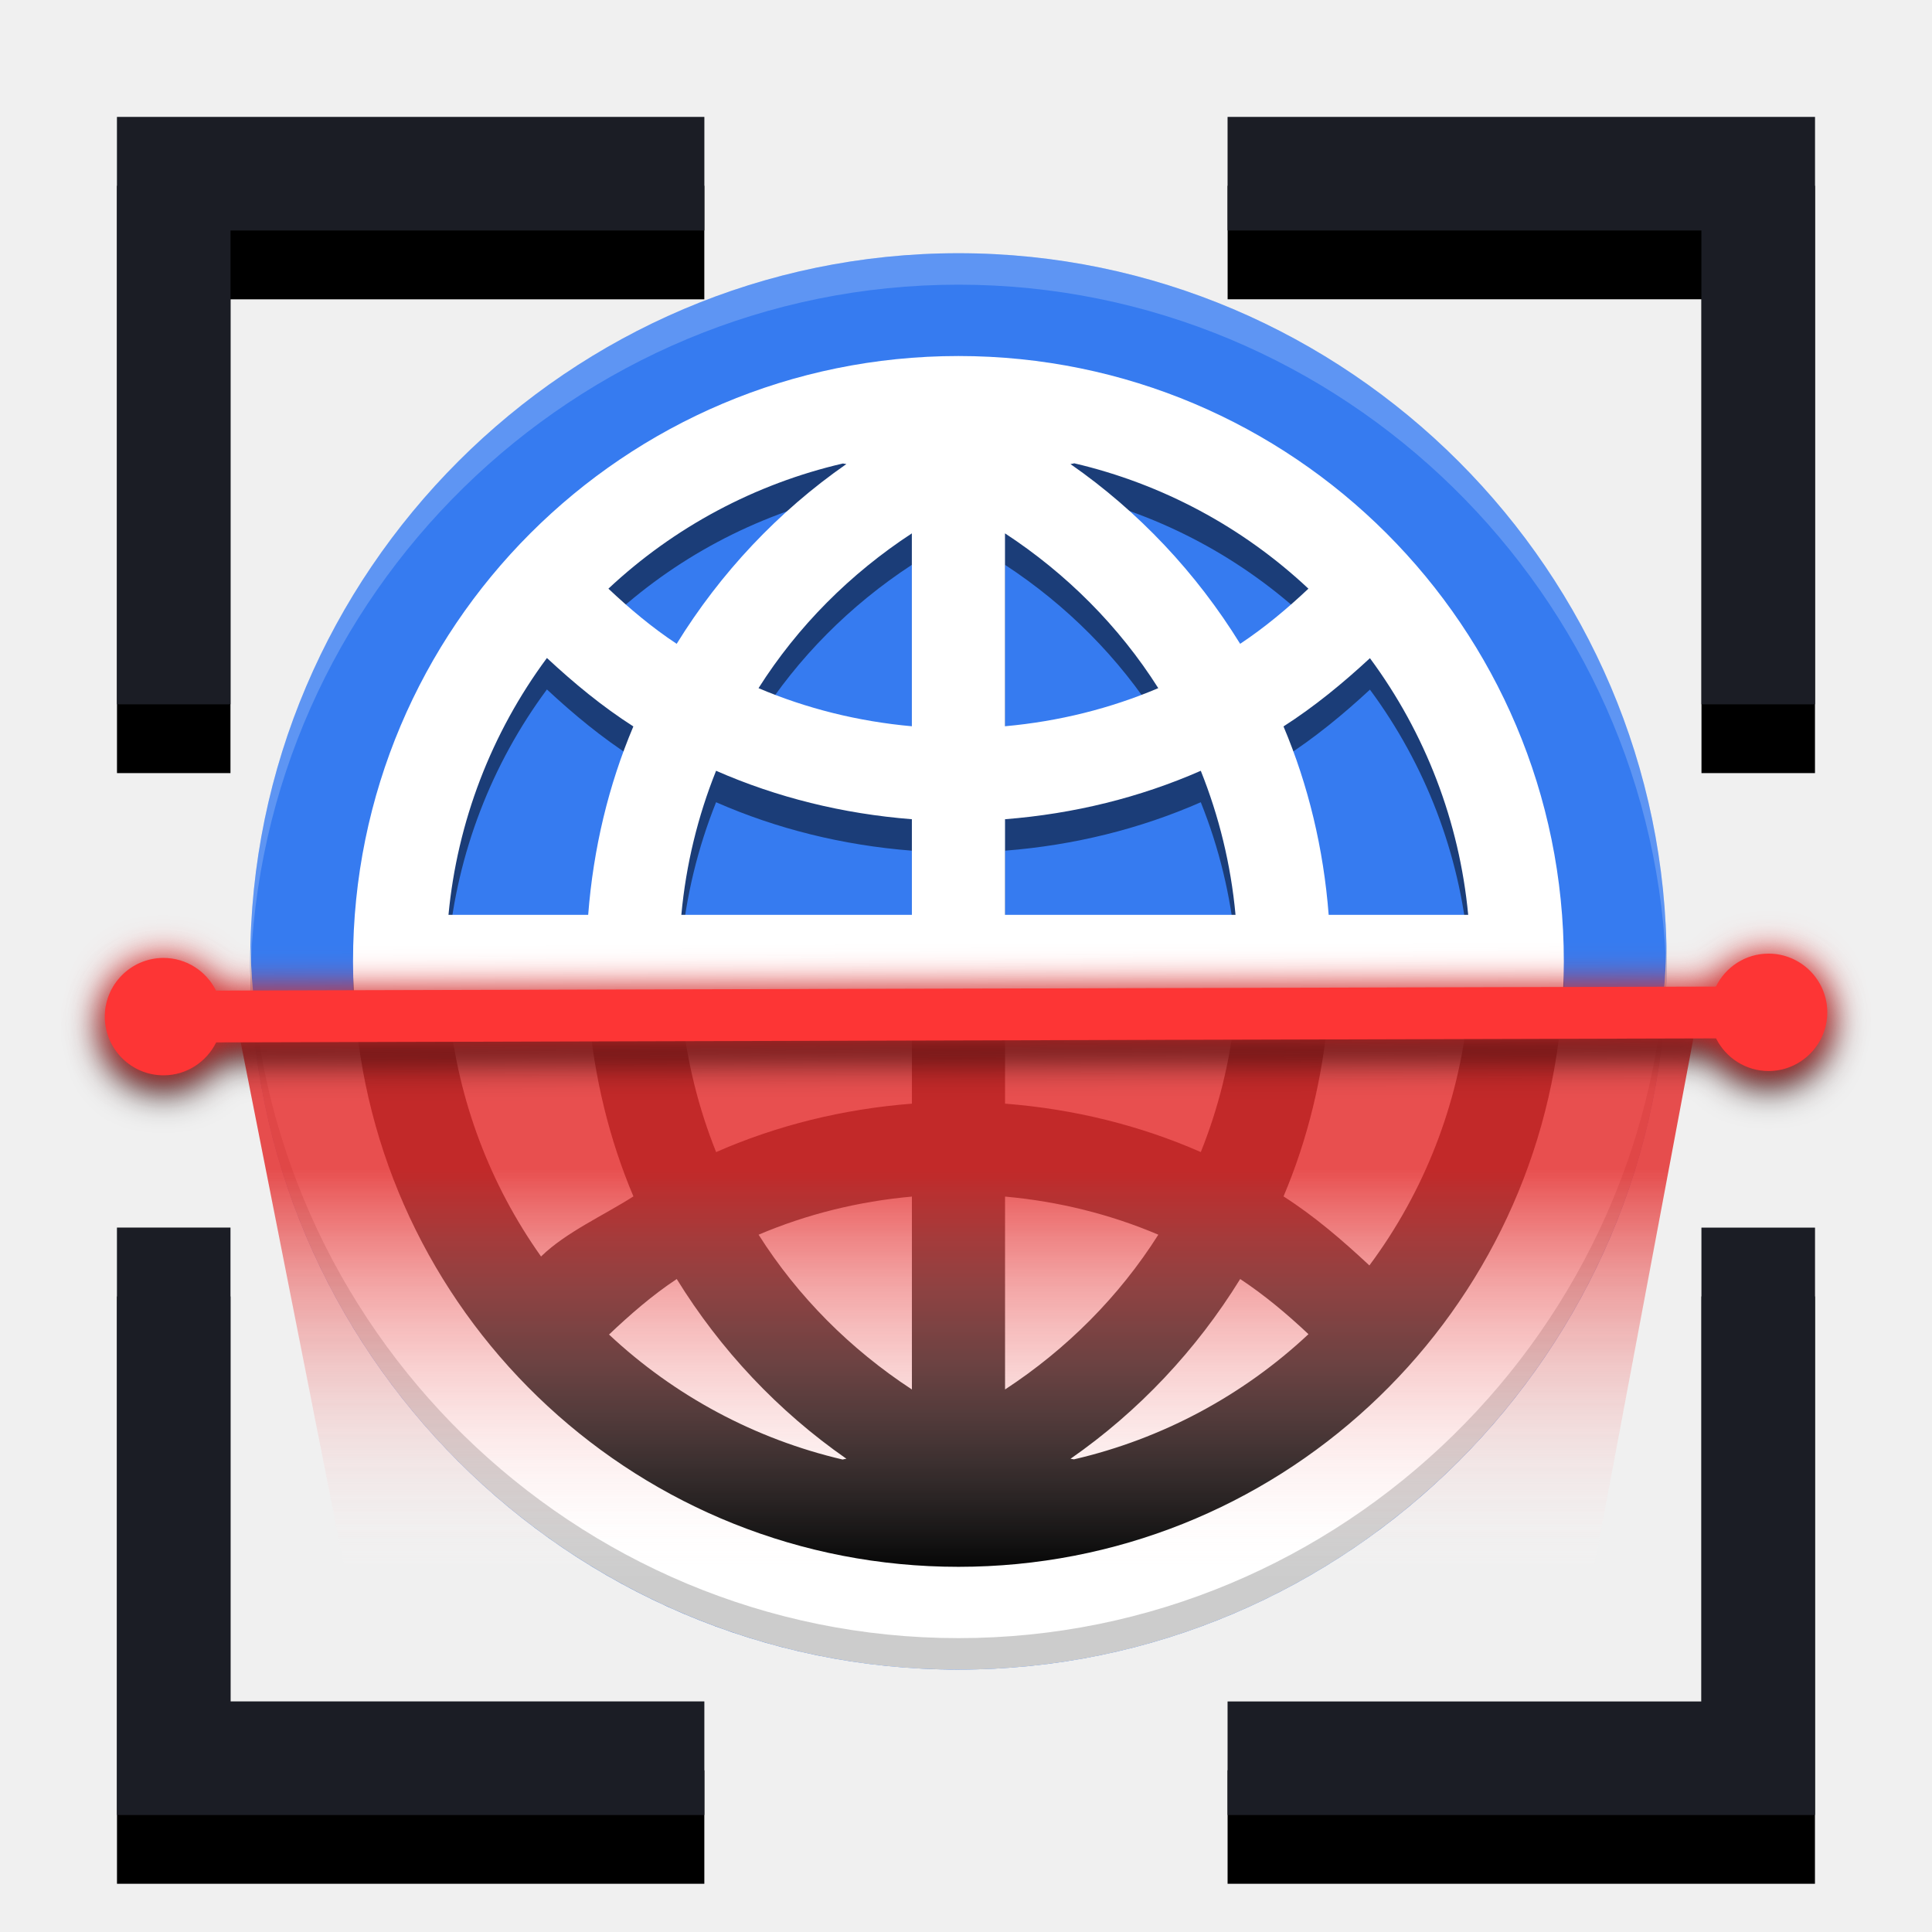
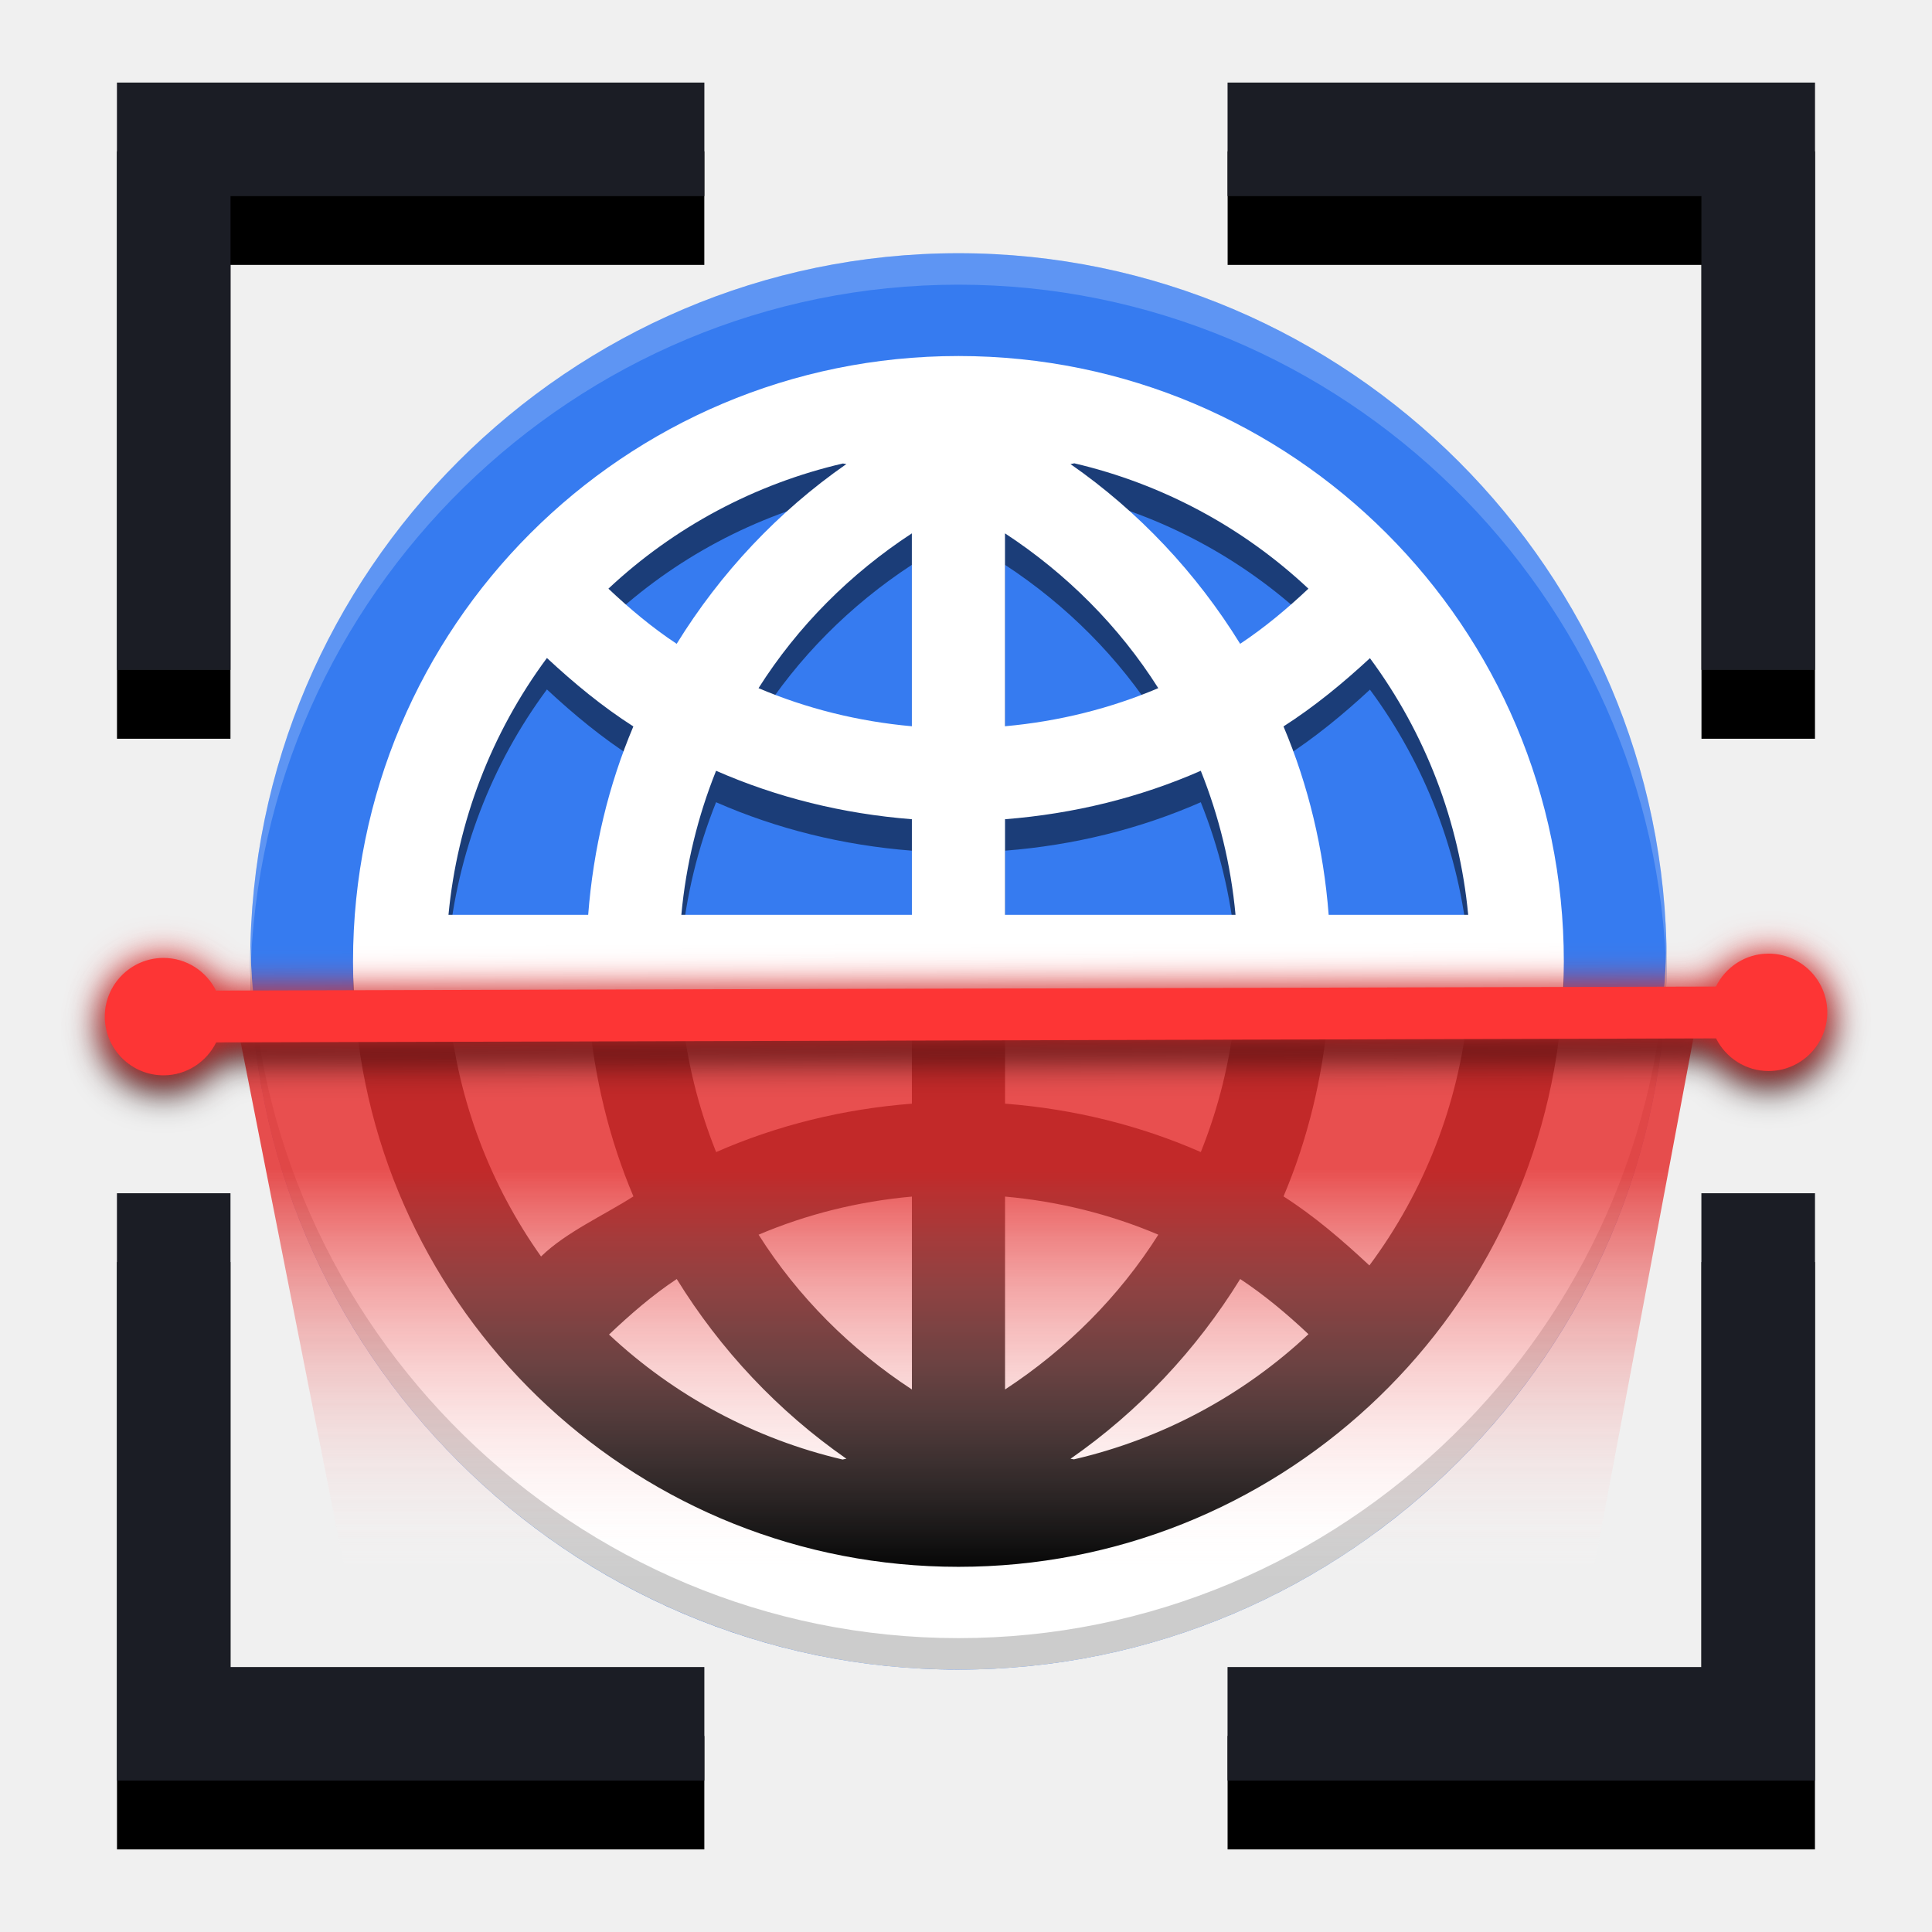
<svg xmlns="http://www.w3.org/2000/svg" width="512" height="512" version="1.1" viewBox="0 0 135.47 135.47">
  <defs>
    <linearGradient id="b" x1="969.23" x2="969.23" y1="1072.3" y2="817.88" gradientTransform="matrix(.11204 0 0 -.1131 -41.202 203.25)" gradientUnits="userSpaceOnUse">
      <stop stop-color="#e43030" offset="0" />
      <stop stop-color="#fff" stop-opacity="0" offset="1" />
    </linearGradient>
    <filter id="a" x="-.026" y="-.364" width="1.051" height="1.727" color-interpolation-filters="sRGB">
      <feGaussianBlur stdDeviation="1.293" />
    </filter>
  </defs>
-   <path d="m8.203 13.027v41.184h7.957v-33.224h33.226v-7.959zm77.877 0v7.959h33.226v33.224h7.959v-41.184zm-77.877 77.879v41.184h41.184v-7.957h-33.226v-33.226zm111.1 0v33.226h-33.226v7.957h41.186v-41.184z" color="#000000" color-rendering="auto" dominant-baseline="auto" image-rendering="auto" shape-rendering="auto" solid-color="#000000" stop-color="#000000" style="font-feature-settings:normal;font-variant-alternates:normal;font-variant-caps:normal;font-variant-east-asian:normal;font-variant-ligatures:normal;font-variant-numeric:normal;font-variant-position:normal;font-variation-settings:normal;inline-size:0;isolation:auto;mix-blend-mode:normal;shape-margin:0;shape-padding:0;text-decoration-color:#000000;text-decoration-line:none;text-decoration-style:solid;text-indent:0;text-orientation:mixed;text-transform:none;white-space:normal" />
-   <path d="m67.204 17.755c-27.296 0-49.658 22.364-49.658 49.658 0 27.294 22.364 49.658 49.658 49.658 27.294 0 49.658-22.363 49.658-49.658 0-27.296-22.363-49.658-49.658-49.658z" color="#000000" color-rendering="auto" dominant-baseline="auto" fill="#367bf0" image-rendering="auto" shape-rendering="auto" solid-color="#000000" stroke-width="1.095" style="font-feature-settings:normal;font-variant-alternates:normal;font-variant-caps:normal;font-variant-ligatures:normal;font-variant-numeric:normal;font-variant-position:normal;isolation:auto;mix-blend-mode:normal;shape-padding:0;text-decoration-color:#000000;text-decoration-line:none;text-decoration-style:solid;text-indent:0;text-orientation:mixed;text-transform:none;white-space:normal" />
+   <path d="m8.203 10.617v41.184h7.957v-33.224h33.226v-7.959zm77.877 0v7.959h33.226v33.224h7.959v-41.184zm-77.877 77.879v41.184h41.184v-7.957h-33.226v-33.226zm111.1 0v33.226h-33.226v7.957h41.186v-41.184z" color="#000000" color-rendering="auto" dominant-baseline="auto" image-rendering="auto" shape-rendering="auto" solid-color="#000000" stop-color="#000000" style="font-feature-settings:normal;font-variant-alternates:normal;font-variant-caps:normal;font-variant-east-asian:normal;font-variant-ligatures:normal;font-variant-numeric:normal;font-variant-position:normal;font-variation-settings:normal;inline-size:0;isolation:auto;mix-blend-mode:normal;shape-margin:0;shape-padding:0;text-decoration-color:#000000;text-decoration-line:none;text-decoration-style:solid;text-indent:0;text-orientation:mixed;text-transform:none;white-space:normal" />
+   <path d="m67.204 17.755c-27.296 0-49.658 22.364-49.658 49.658s22.364 49.658 49.658 49.658 49.658-22.363 49.658-49.658c0-27.296-22.363-49.658-49.658-49.658z" color="#000000" color-rendering="auto" dominant-baseline="auto" fill="#367bf0" image-rendering="auto" shape-rendering="auto" solid-color="#000000" stroke-width="1.095" style="font-feature-settings:normal;font-variant-alternates:normal;font-variant-caps:normal;font-variant-ligatures:normal;font-variant-numeric:normal;font-variant-position:normal;isolation:auto;mix-blend-mode:normal;shape-padding:0;text-decoration-color:#000000;text-decoration-line:none;text-decoration-style:solid;text-indent:0;text-orientation:mixed;text-transform:none;white-space:normal" />
  <path d="m67.204 27.17c-23.445 0-42.45 19.004-42.45 42.45 0 23.444 19.004 42.45 42.45 42.45 23.444 0 42.45-19.004 42.45-42.45 0-23.445-19.004-42.45-42.45-42.45zm8.123 7.523c6.15 1.437 11.813 4.468 16.418 8.79-1.494 1.405-3.07 2.73-4.787 3.867-3.068-4.97-7.111-9.273-11.898-12.604 0.091-0.019 0.183-0.026 0.268-0.053zm-16.223 0.013c0.079 0.021 0.163 0.021 0.242 0.04-4.787 3.331-8.831 7.634-11.898 12.604-1.724-1.137-3.293-2.462-4.787-3.867 4.613-4.322 10.284-7.349 16.444-8.778zm4.834 4.898v13.527c-3.782-0.341-7.4-1.248-10.751-2.672 2.755-4.349 6.439-8.032 10.751-10.854zm6.531 0c4.309 2.823 7.994 6.505 10.748 10.854-3.35 1.424-6.969 2.332-10.748 2.672zm-32.12 8.739c1.888 1.756 3.873 3.401 6.061 4.8-1.737 4.107-2.808 8.56-3.167 13.21h-9.796c0.617-6.52 3.004-12.749 6.903-18.01zm57.709 0.013c3.892 5.259 6.276 11.484 6.89 17.997h-9.783c-0.359-4.649-1.431-9.103-3.167-13.21 2.181-1.399 4.173-3.038 6.061-4.787zm-45.846 7.896c4.258 1.869 8.881 3.017 13.728 3.397v6.705h-16.165c0.327-3.539 1.163-6.928 2.436-10.102zm33.986 0c1.273 3.174 2.109 6.563 2.436 10.102h-16.163v-6.705c4.845-0.38 9.469-1.528 13.727-3.397zm-52.735 16.635h9.783c0.359 4.649 1.431 9.103 3.167 13.21-2.103 1.346-4.715 2.502-6.477 4.213-3.65-5.14-5.883-11.15-6.473-17.424zm16.314 0h16.165v6.707c-4.847 0.378-9.47 1.526-13.728 3.395-1.273-3.174-2.109-6.563-2.436-10.102zm22.696 0h16.162c-0.328 3.54-1.163 6.928-2.436 10.102-4.258-1.869-8.881-3.017-13.727-3.395zm22.693 0h9.796c-0.62 6.537-3.021 12.78-6.943 18.05-1.886-1.758-3.833-3.442-6.02-4.84 1.737-4.107 2.808-8.56 3.167-13.21zm-29.224 13.223v13.527c-4.311-2.823-7.995-6.505-10.751-10.854 3.35-1.424 6.969-2.332 10.751-2.672zm6.531 0c3.78 0.341 7.398 1.248 10.748 2.672-2.755 4.349-6.439 8.032-10.748 10.854zm-23.021 5.78c3.068 4.97 7.111 9.273 11.898 12.604-0.091 0.019-0.183 0.026-0.268 0.053-6.133-1.435-11.781-4.458-16.379-8.764 1.49-1.409 3.031-2.755 4.749-3.892zm39.51 0c1.718 1.137 3.293 2.462 4.787 3.867-4.613 4.322-10.284 7.349-16.444 8.778-0.079-0.021-0.163-0.021-0.242-0.04 4.787-3.331 8.831-7.634 11.898-12.604z" opacity=".5" stroke-width="1.095" />
  <path d="m17.558 66.309c3.36e-4 0.015 0.001 0.03 0.002 0.045 3.45e-4 -0.015 7.7e-5 -0.03 4.31e-4 -0.045zm0.002 0.045c-0.008 0.352-0.014 0.705-0.014 1.058 0 21.936 14.447 40.684 34.287 47.2 0.002 7.4e-4 0.005 2e-3 0.007 3e-3 0.8 0.263 1.608 0.505 2.424 0.727 0.082 0.022 0.163 0.045 0.246 0.067 0.223 0.06 0.447 0.117 0.672 0.174 0.119 0.03 0.238 0.059 0.358 0.088 0.217 0.053 0.433 0.106 0.652 0.156 0.089 0.02 0.178 0.039 0.268 0.059 0.216 0.048 0.432 0.097 0.649 0.142 0.162 0.034 0.325 0.065 0.487 0.098 0.195 0.039 0.392 0.077 0.588 0.114 0.164 0.031 0.329 0.06 0.494 0.089 0.245 0.043 0.49 0.084 0.736 0.123 0.108 0.017 0.215 0.036 0.322 0.052 0.364 0.056 0.73 0.107 1.097 0.155 0.08 0.01 0.159 0.02 0.239 0.03 0.302 0.038 0.604 0.072 0.908 0.105 0.098 0.011 0.196 0.021 0.295 0.031 0.374 0.037 0.748 0.072 1.125 0.101 0.4 0.031 0.803 0.056 1.206 0.077 0.054 3e-3 0.108 5e-3 0.161 7e-3 0.344 0.017 0.689 0.03 1.035 0.04 0.069 2e-3 0.139 4e-3 0.208 5e-3 0.397 9e-3 0.795 0.016 1.195 0.016 7.385 0 14.409-1.639 20.726-4.568 1.17e-4 -7e-5 3.2e-4 5e-5 4.37e-4 0 0.824-0.382 1.635-0.787 2.435-1.212 1.599-0.851 3.146-1.786 4.636-2.8h4.21e-4c0.015-0.011 0.03-0.021 0.046-0.032 0.345-0.235 0.685-0.475 1.024-0.719 0.078-0.056 0.155-0.113 0.232-0.17 0.275-0.201 0.548-0.403 0.819-0.609 0.097-0.073 0.192-0.147 0.288-0.222 0.264-0.203 0.525-0.409 0.785-0.618 0.082-0.066 0.163-0.131 0.246-0.198 0.284-0.231 0.565-0.464 0.842-0.702 0.055-0.047 0.111-0.093 0.165-0.141 0.333-0.286 0.663-0.576 0.989-0.87 0.682-0.617 1.347-1.254 1.995-1.907l4e-3 -4e-3c4e-3 -4e-3 6e-3 -7e-3 0.01-0.011 0.31-0.313 0.615-0.631 0.917-0.951 0.028-0.029 0.054-0.059 0.082-0.088 0.286-0.306 0.569-0.616 0.848-0.93 0.02-0.023 0.041-0.046 0.061-0.069 7.769-8.772 12.506-20.283 12.506-32.84 0-0.368-6e-3 -0.737-0.014-1.103-0.035 1.584-0.148 3.149-0.33 4.694l-98.599 0.264c-0.199-1.616-0.319-3.255-0.358-4.913z" fill="#fff" stroke-width=".221" style="font-feature-settings:normal;font-variant-alternates:normal;font-variant-caps:normal;font-variant-ligatures:normal;font-variant-numeric:normal;font-variant-position:normal;isolation:auto;mix-blend-mode:normal;shape-padding:0;text-decoration-color:#000000;text-decoration-line:none;text-decoration-style:solid;text-indent:0;text-orientation:mixed;text-transform:none;white-space:normal" />
  <path d="m67.203 117.07c-27.296 0-49.657-22.363-49.657-49.657 0-0.368 0.006-0.737 0.014-1.103 0.593 26.791 22.717 48.554 49.644 48.554 26.925 0 49.05-21.762 49.644-48.554 9e-3 0.367 0.014 0.735 0.014 1.103 0 27.296-22.363 49.657-49.657 49.657z" opacity=".2" stroke-width="1.095" style="font-feature-settings:normal;font-variant-alternates:normal;font-variant-caps:normal;font-variant-ligatures:normal;font-variant-numeric:normal;font-variant-position:normal;isolation:auto;mix-blend-mode:normal;shape-padding:0;text-decoration-color:#000000;text-decoration-line:none;text-decoration-style:solid;text-indent:0;text-orientation:mixed;text-transform:none;white-space:normal" />
  <path d="m67.204 24.964c-23.445 0-42.45 19.004-42.45 42.45 0 23.444 19.004 42.45 42.45 42.45 23.444 0 42.45-19.004 42.45-42.45 0-23.445-19.004-42.45-42.45-42.45zm8.123 7.523c6.15 1.437 11.813 4.468 16.418 8.79-1.494 1.405-3.07 2.73-4.787 3.867-3.068-4.97-7.111-9.273-11.898-12.604 0.091-0.019 0.183-0.026 0.268-0.053zm-16.223 0.013c0.079 0.021 0.163 0.021 0.242 0.04-4.787 3.331-8.831 7.634-11.898 12.604-1.724-1.137-3.293-2.462-4.787-3.867 4.613-4.322 10.284-7.349 16.444-8.778zm4.834 4.898v13.527c-3.782-0.341-7.4-1.248-10.751-2.672 2.755-4.349 6.439-8.032 10.751-10.854zm6.531 0c4.309 2.823 7.994 6.505 10.748 10.854-3.35 1.424-6.969 2.332-10.748 2.672zm-32.12 8.739c1.888 1.756 3.873 3.401 6.061 4.8-1.737 4.107-2.808 8.56-3.167 13.21h-9.796c0.617-6.52 3.004-12.749 6.903-18.01zm57.709 0.013c3.892 5.259 6.276 11.484 6.89 17.997h-9.783c-0.359-4.649-1.431-9.103-3.167-13.21 2.181-1.399 4.173-3.038 6.061-4.787zm-45.846 7.896c4.258 1.869 8.881 3.017 13.728 3.397v6.705h-16.165c0.327-3.539 1.163-6.928 2.436-10.102zm33.986 0c1.273 3.174 2.109 6.563 2.436 10.102h-16.162v-6.705c4.845-0.38 9.469-1.528 13.727-3.397zm-52.735 16.635h9.783c0.359 4.649 1.431 9.103 3.167 13.21-2.103 1.346-4.715 2.502-6.477 4.213-3.65-5.14-5.883-11.15-6.473-17.424zm16.314 0h16.165v6.707c-4.847 0.378-9.47 1.526-13.728 3.395-1.273-3.174-2.109-6.563-2.436-10.102zm22.696 0h16.162c-0.328 3.539-1.163 6.928-2.436 10.102-4.258-1.869-8.881-3.017-13.727-3.395zm22.693 0h9.796c-0.62 6.537-3.021 12.78-6.943 18.05-1.886-1.758-3.833-3.442-6.02-4.84 1.737-4.107 2.808-8.56 3.167-13.21zm-29.224 13.223v13.527c-4.311-2.823-7.995-6.505-10.751-10.854 3.35-1.424 6.969-2.332 10.751-2.672zm6.531 0c3.78 0.341 7.398 1.248 10.748 2.672-2.755 4.349-6.439 8.032-10.748 10.854zm-23.021 5.78c3.068 4.97 7.111 9.273 11.898 12.604-0.091 0.019-0.183 0.025-0.268 0.053-6.133-1.435-11.781-4.458-16.379-8.764 1.49-1.409 3.031-2.755 4.749-3.892zm39.51 0c1.718 1.137 3.293 2.462 4.787 3.867-4.613 4.322-10.284 7.349-16.444 8.778-0.079-0.021-0.163-0.021-0.242-0.04 4.787-3.331 8.831-7.634 11.898-12.604z" fill="#fff" stroke-width=".834" />
  <path d="m67.203 17.755c-27.296 0-49.657 22.363-49.657 49.657 0 0.368 0.006 0.737 0.014 1.103 0.593-26.791 22.717-48.554 49.644-48.554 26.925 0 49.05 21.762 49.644 48.554 9e-3 -0.367 0.014-0.735 0.014-1.103 0-27.296-22.363-49.657-49.657-49.657z" fill="#fff" opacity=".2" stroke-width="1.095" style="font-feature-settings:normal;font-variant-alternates:normal;font-variant-caps:normal;font-variant-ligatures:normal;font-variant-numeric:normal;font-variant-position:normal;isolation:auto;mix-blend-mode:normal;shape-padding:0;text-decoration-color:#000000;text-decoration-line:none;text-decoration-style:solid;text-indent:0;text-orientation:mixed;text-transform:none;white-space:normal" />
  <path d="m24.906 70.997c1.819 21.767 20.06 38.867 42.298 38.867 22.237 0 40.479-17.099 42.298-38.867h-6.575c-0.667 6.422-3.049 12.549-6.907 17.734-1.886-1.758-3.833-3.442-6.02-4.84 1.697-4.014 2.757-8.359 3.14-12.894h-6.536c-0.347 3.425-1.169 6.706-2.404 9.785-4.258-1.869-8.881-3.017-13.727-3.395l4.37e-4 -6.39h-6.531v6.391c-4.847 0.378-9.47 1.526-13.728 3.395-1.235-3.079-2.057-6.361-2.404-9.786h-6.536c0.383 4.535 1.443 8.88 3.14 12.893-2.103 1.346-4.715 2.502-6.477 4.213-3.588-5.053-5.803-10.948-6.438-17.106zm45.567 12.906c3.78 0.341 7.398 1.248 10.748 2.672-2.755 4.349-6.439 8.032-10.748 10.854zm-6.531 4.26e-4v13.526c-4.311-2.823-7.995-6.505-10.75-10.854 3.35-1.424 6.968-2.332 10.75-2.672zm-16.49 5.78c3.068 4.97 7.111 9.273 11.899 12.604-0.091 0.019-0.183 0.025-0.268 0.053-6.133-1.435-11.78-4.458-16.379-8.764 1.49-1.409 3.031-2.755 4.749-3.893zm39.509 0h4.39e-4c1.718 1.137 3.293 2.462 4.787 3.867-4.613 4.322-10.284 7.349-16.444 8.778-0.079-0.021-0.163-0.021-0.242-0.04 4.787-3.331 8.831-7.634 11.898-12.604z" stroke-width=".221" />
  <path d="m25.685 117.71-9.166-46.44 102.56-0.275-8.678 46.217z" fill="url(#b)" fill-rule="evenodd" opacity=".85" stroke-width=".456" />
-   <path transform="scale(.26458)" d="m31.004 30.996v7.773 7.271 140.61h30.074v-125.57h125.58v-30.082h-155.65zm294.34 0v7.773 22.309h125.58v125.57h30.082v-155.65h-155.66zm-294.34 294.35v7.773 147.88h155.65v-30.074h-125.58v-125.58h-30.074zm419.92 0v7.773 117.81h-125.58v30.074h155.66v-155.65h-30.082z" color="#000000" color-rendering="auto" dominant-baseline="auto" fill="#272a34" image-rendering="auto" shape-rendering="auto" solid-color="#000000" stop-color="#000000" style="font-feature-settings:normal;font-variant-alternates:normal;font-variant-caps:normal;font-variant-east-asian:normal;font-variant-ligatures:normal;font-variant-numeric:normal;font-variant-position:normal;font-variation-settings:normal;inline-size:0;isolation:auto;mix-blend-mode:normal;shape-margin:0;shape-padding:0;text-decoration-color:#000000;text-decoration-line:none;text-decoration-style:solid;text-indent:0;text-orientation:mixed;text-transform:none;white-space:normal" />
+   <path d="m8.203 5.79v41.183h7.957v-33.223h33.226v-7.959h-41.182zm77.876 0v7.959h33.226v33.223h7.959v-41.182h-41.185zm-77.876 77.879v41.183h41.182v-7.957h-33.226v-33.226h-7.957zm111.1 0v33.227h-33.226v7.957h41.185v-41.182h-7.959z" color="#000000" color-rendering="auto" dominant-baseline="auto" fill="#272a34" image-rendering="auto" shape-rendering="auto" solid-color="#000000" stop-color="#000000" stroke-width=".265" style="font-feature-settings:normal;font-variant-alternates:normal;font-variant-caps:normal;font-variant-east-asian:normal;font-variant-ligatures:normal;font-variant-numeric:normal;font-variant-position:normal;font-variation-settings:normal;inline-size:0;isolation:auto;mix-blend-mode:normal;shape-margin:0;shape-padding:0;text-decoration-color:#000000;text-decoration-line:none;text-decoration-style:solid;text-indent:0;text-orientation:mixed;text-transform:none;white-space:normal" />
  <path d="m124 67.925c-1.616 0.004-3.012 0.948-3.682 2.311l-105.17 0.281c-0.677-1.358-2.079-2.295-3.695-2.29-2.267 6e-3 -4.112 1.859-4.106 4.127 0.006 2.267 1.861 4.112 4.129 4.106 1.615-0.004 3.012-0.948 3.682-2.31l105.17-0.282c0.677 1.357 2.078 2.294 3.693 2.29 2.267-6e-3 4.113-1.859 4.107-4.127-6e-3 -2.267-1.86-4.112-4.127-4.106z" color="#000000" color-rendering="auto" dominant-baseline="auto" filter="url(#a)" image-rendering="auto" shape-rendering="auto" solid-color="#000000" stop-color="#000000" style="font-feature-settings:normal;font-variant-alternates:normal;font-variant-caps:normal;font-variant-east-asian:normal;font-variant-ligatures:normal;font-variant-numeric:normal;font-variant-position:normal;font-variation-settings:normal;inline-size:0;isolation:auto;mix-blend-mode:normal;shape-margin:0;shape-padding:0;text-decoration-color:#000000;text-decoration-line:none;text-decoration-style:solid;text-indent:0;text-orientation:mixed;text-transform:none;white-space:normal" />
  <path d="m124 66.867c-1.616 0.004-3.012 0.948-3.682 2.311l-105.17 0.281c-0.677-1.358-2.079-2.295-3.695-2.29-2.267 6e-3 -4.112 1.859-4.106 4.127 0.006 2.267 1.861 4.112 4.129 4.106 1.615-0.004 3.012-0.948 3.682-2.31l105.17-0.282c0.677 1.357 2.078 2.294 3.693 2.29 2.267-6e-3 4.113-1.859 4.107-4.127-6e-3 -2.267-1.86-4.112-4.127-4.106z" color="#000000" color-rendering="auto" dominant-baseline="auto" fill="#fd3535" filter="url(#a)" image-rendering="auto" shape-rendering="auto" solid-color="#000000" stop-color="#000000" style="font-feature-settings:normal;font-variant-alternates:normal;font-variant-caps:normal;font-variant-east-asian:normal;font-variant-ligatures:normal;font-variant-numeric:normal;font-variant-position:normal;font-variation-settings:normal;inline-size:0;isolation:auto;mix-blend-mode:normal;shape-margin:0;shape-padding:0;text-decoration-color:#000000;text-decoration-line:none;text-decoration-style:solid;text-indent:0;text-orientation:mixed;text-transform:none;white-space:normal" />
  <path d="m124 66.867c-1.616 0.004-3.012 0.948-3.682 2.311l-105.17 0.281c-0.677-1.358-2.079-2.295-3.695-2.29-2.267 6e-3 -4.112 1.859-4.106 4.127 0.006 2.267 1.861 4.112 4.129 4.106 1.615-0.004 3.012-0.948 3.682-2.31l105.17-0.282c0.677 1.357 2.078 2.294 3.693 2.29 2.267-6e-3 4.113-1.859 4.107-4.127-6e-3 -2.267-1.86-4.112-4.127-4.106z" color="#000000" color-rendering="auto" dominant-baseline="auto" fill="#fd3535" image-rendering="auto" shape-rendering="auto" solid-color="#000000" stop-color="#000000" style="font-feature-settings:normal;font-variant-alternates:normal;font-variant-caps:normal;font-variant-east-asian:normal;font-variant-ligatures:normal;font-variant-numeric:normal;font-variant-position:normal;font-variation-settings:normal;inline-size:0;isolation:auto;mix-blend-mode:normal;shape-margin:0;shape-padding:0;text-decoration-color:#000000;text-decoration-line:none;text-decoration-style:solid;text-indent:0;text-orientation:mixed;text-transform:none;white-space:normal" />
-   <path transform="scale(.26458)" d="m31.004 30.996v7.773 7.271 140.61h30.074v-125.57h125.58v-30.082h-155.65zm294.34 0v7.773 22.309h125.58v125.57h30.082v-155.65h-155.66zm-294.34 294.35v7.773 147.88h155.65v-30.074h-125.58v-125.58h-30.074zm419.92 0v7.773 117.81h-125.58v30.074h155.66v-155.65h-30.082z" color="#000000" color-rendering="auto" dominant-baseline="auto" image-rendering="auto" opacity=".3" shape-rendering="auto" solid-color="#000000" stop-color="#000000" style="font-feature-settings:normal;font-variant-alternates:normal;font-variant-caps:normal;font-variant-east-asian:normal;font-variant-ligatures:normal;font-variant-numeric:normal;font-variant-position:normal;font-variation-settings:normal;inline-size:0;isolation:auto;mix-blend-mode:normal;shape-margin:0;shape-padding:0;text-decoration-color:#000000;text-decoration-line:none;text-decoration-style:solid;text-indent:0;text-orientation:mixed;text-transform:none;white-space:normal" />
+   <path d="m8.203 5.79v41.183h7.957v-33.223h33.226v-7.959h-41.182zm77.876 0v7.959h33.226v33.223h7.959v-41.182h-41.185zm-77.876 77.879v41.183h41.182v-7.957h-33.226v-33.226h-7.957zm111.1 0v33.227h-33.226v7.957h41.185v-41.182h-7.959z" color="#000000" color-rendering="auto" dominant-baseline="auto" image-rendering="auto" opacity=".3" shape-rendering="auto" solid-color="#000000" stop-color="#000000" stroke-width=".265" style="font-feature-settings:normal;font-variant-alternates:normal;font-variant-caps:normal;font-variant-east-asian:normal;font-variant-ligatures:normal;font-variant-numeric:normal;font-variant-position:normal;font-variation-settings:normal;inline-size:0;isolation:auto;mix-blend-mode:normal;shape-margin:0;shape-padding:0;text-decoration-color:#000000;text-decoration-line:none;text-decoration-style:solid;text-indent:0;text-orientation:mixed;text-transform:none;white-space:normal" />
</svg>
